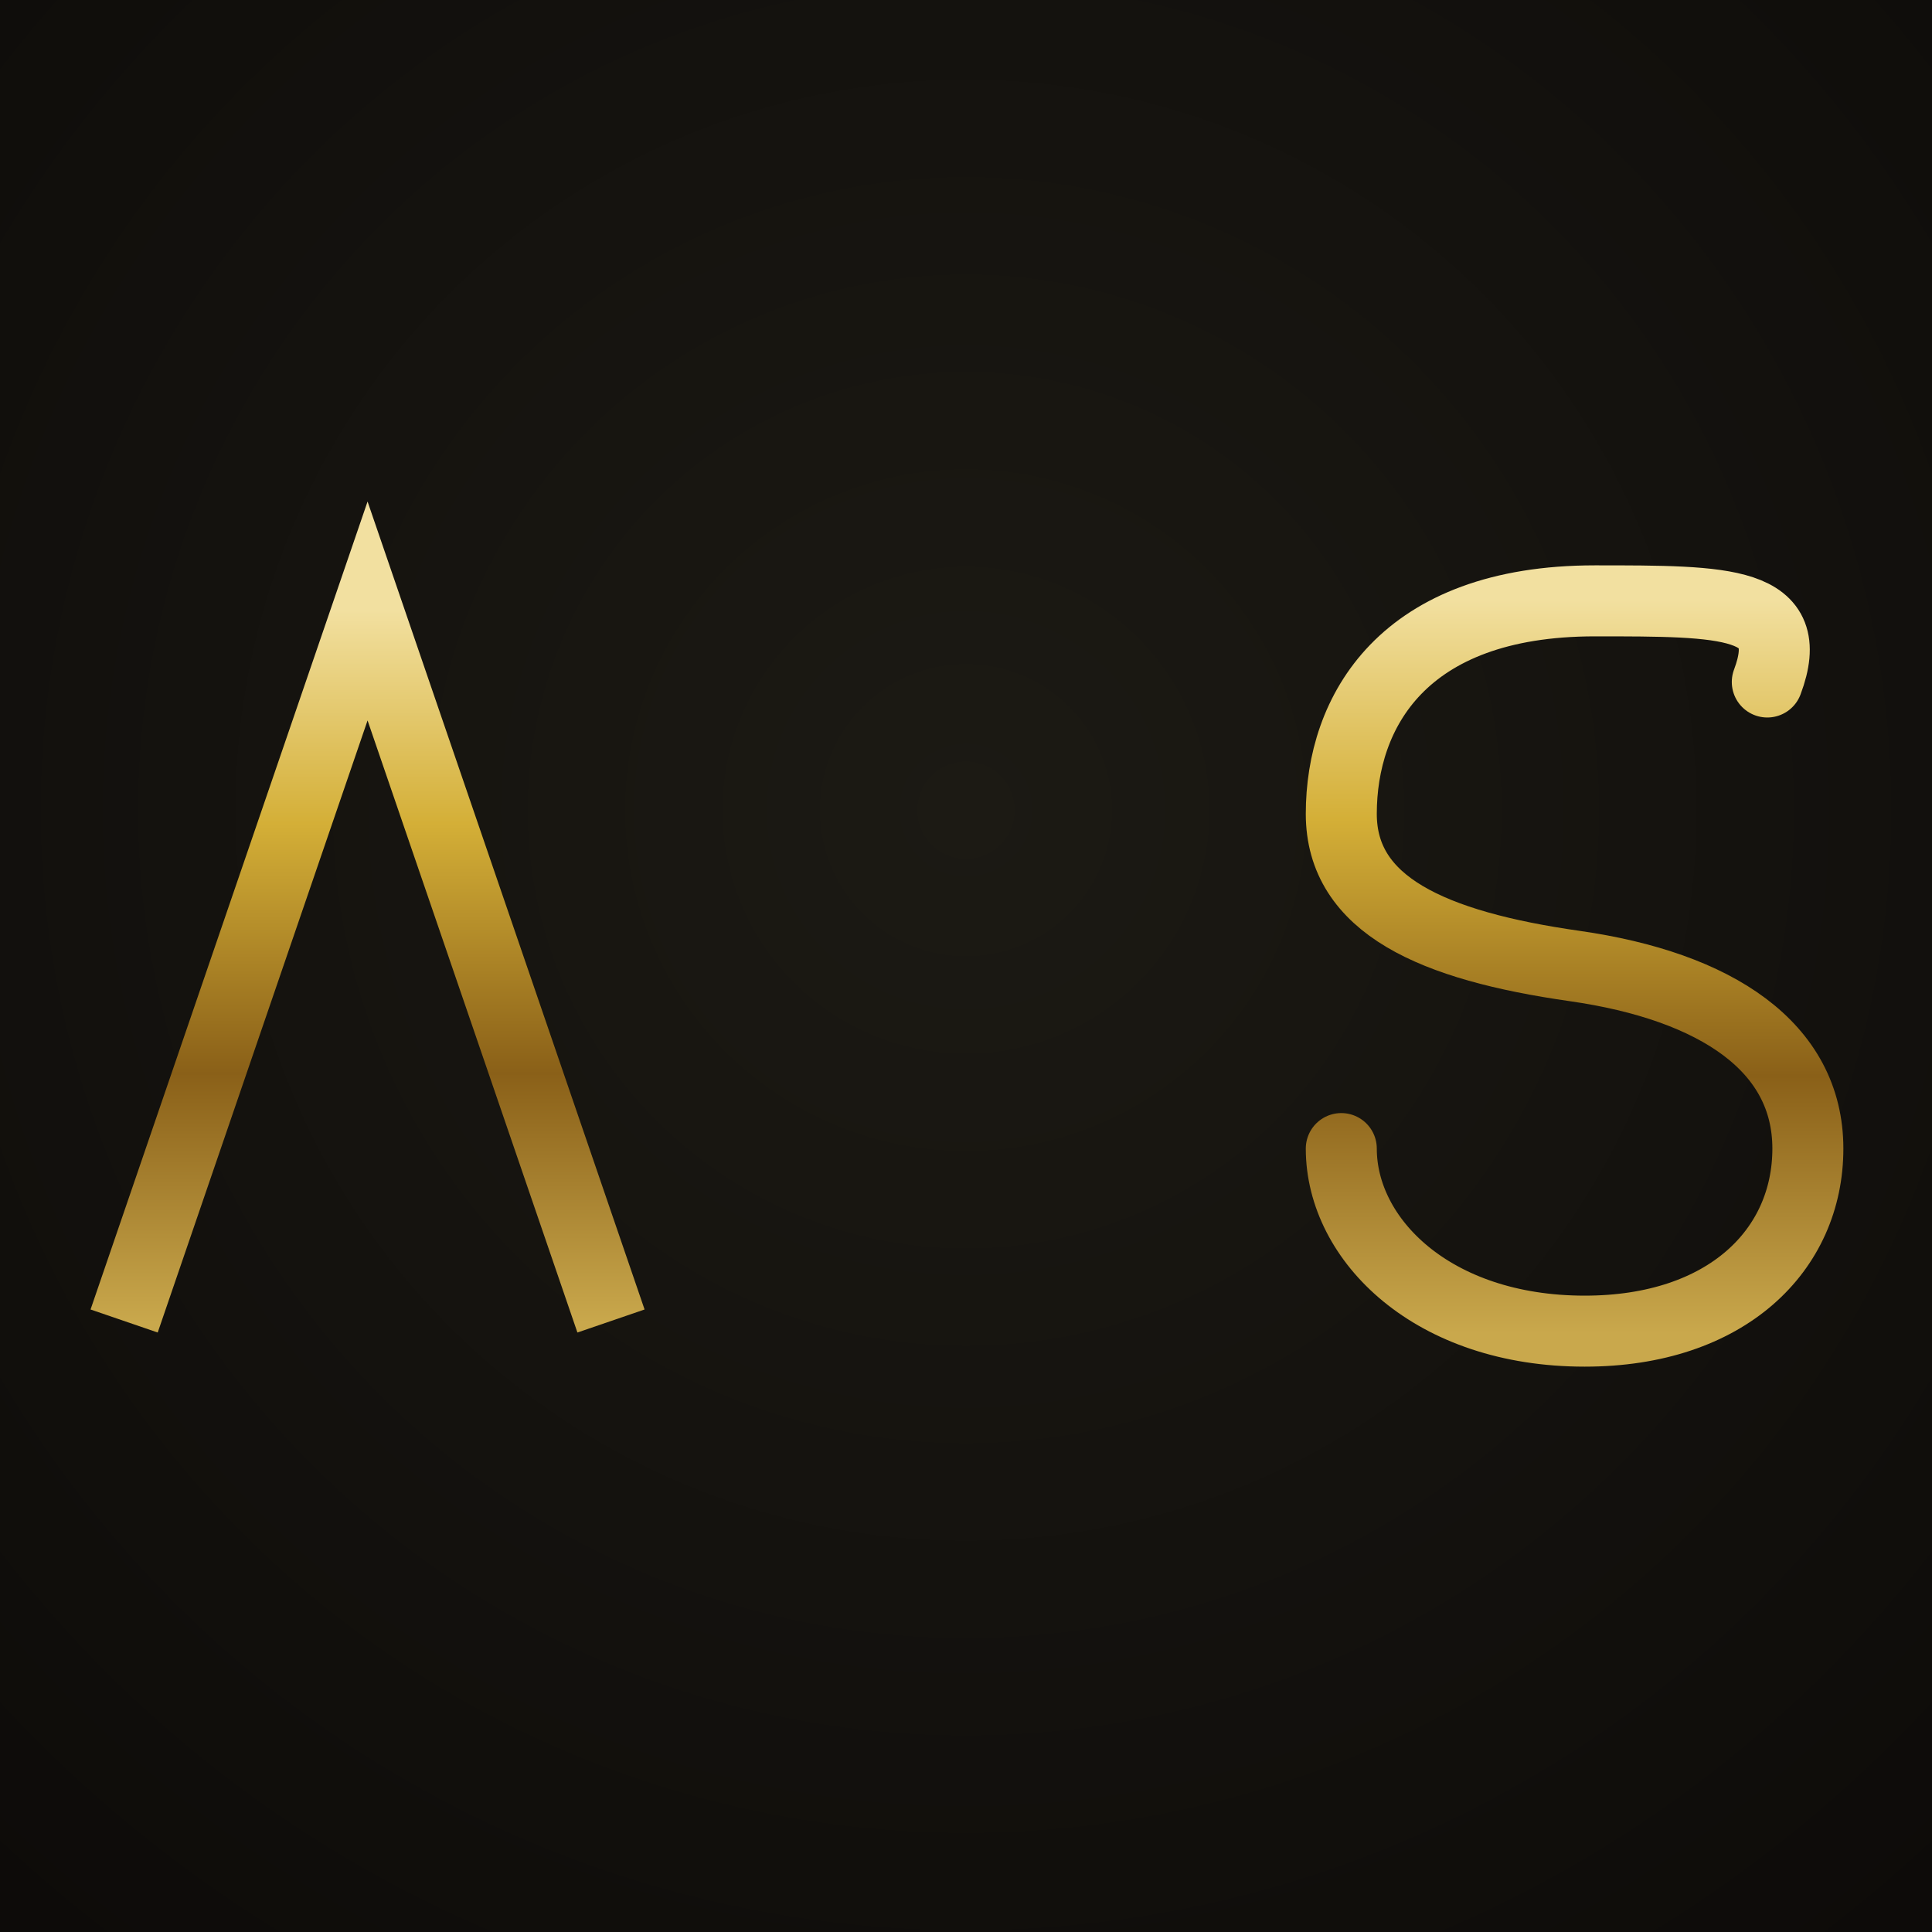
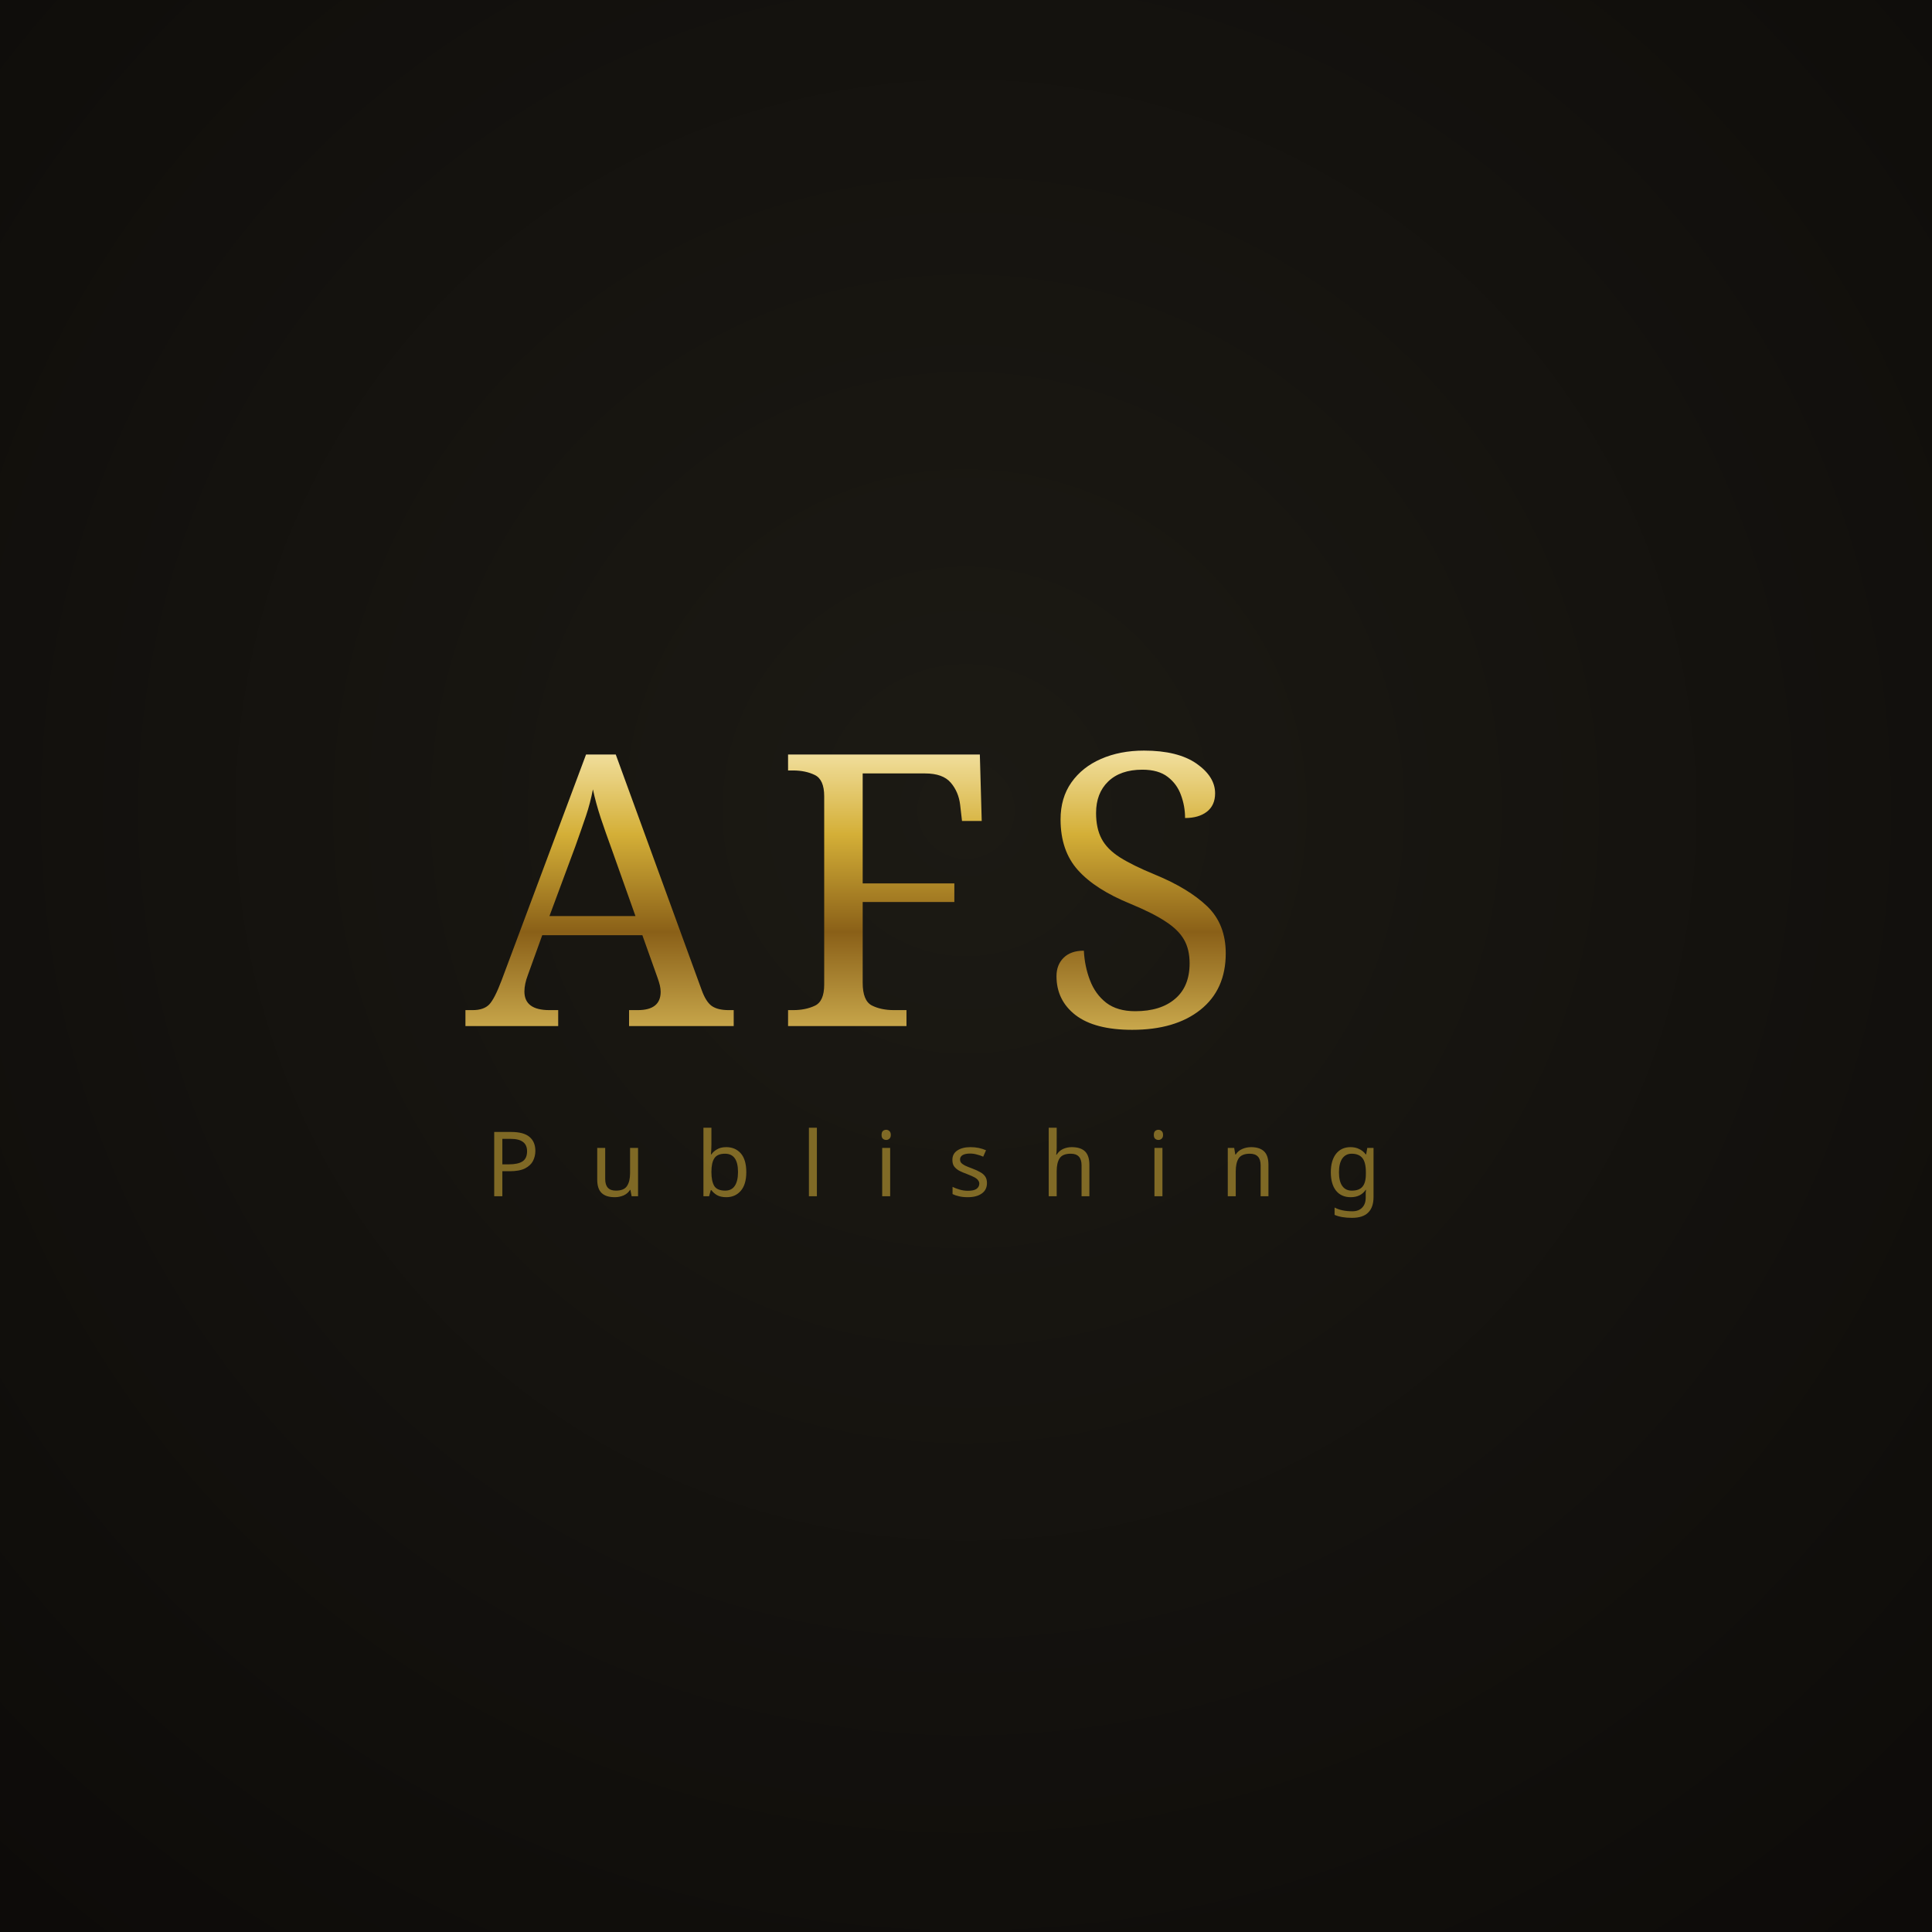
- <svg xmlns="http://www.w3.org/2000/svg" viewBox="0 0 200 200" role="img" aria-label="AFS">
+ <svg xmlns="http://www.w3.org/2000/svg" viewBox="0 0 200 200" role="img" aria-label="AFS Publishing">
  <defs>
    <radialGradient id="bg" cx="50%" cy="42%" r="75%">
      <stop offset="0%" stop-color="#1C1A14" />
      <stop offset="100%" stop-color="#0D0B09" />
    </radialGradient>
    <linearGradient id="gold" x1="0%" y1="0%" x2="0%" y2="100%">
      <stop offset="0%" stop-color="#F2E0A0" />
      <stop offset="30%" stop-color="#D4AF37" />
      <stop offset="65%" stop-color="#8A6018" />
      <stop offset="100%" stop-color="#C9A84C" />
    </linearGradient>
  </defs>
  <rect width="200" height="200" fill="url(#bg)" />
-   <g transform="translate(100,100) scale(1.05) translate(-140,-49)" stroke="url(#gold)" stroke-width="7" fill="none" stroke-linecap="butt" stroke-linejoin="miter">
-     <polyline points="57,84 81,14 105,84" />
-     <line x1="123" y1="14" x2="123" y2="84" />
-     <line x1="123" y1="14" x2="159" y2="14" />
-     <path stroke-linecap="round" d="M 219,21 C 222,13 215,13 202,13 C 183,13 177,24 177,34 C 177,43 186,47 200,49 C 214,51 223,57 223,67 C 223,77 215,85 201,85 C 186,85 177,76 177,67" />
-     <line x1="57" y1="49" x2="223" y2="49" />
-   </g>
+   <svg x="43" y="73" width="114" height="54" viewBox="15 18 110 52" style="clip-path:path('M0 0 H200 V21 H0 Z M0 26 H200 V54 H0 Z')" aria-label="AFS Publishing">
+     <g transform="translate(20,15)">
+       <text font-family="'Cinzel',Georgia,serif" font-weight="400" fill="url(#gold)" font-size="38" letter-spacing="4" x="0" y="35">AFS</text>
+       <text font-family="'Montserrat',system-ui,sans-serif" font-weight="400" fill="rgba(212,175,55,0.55)" font-size="9" letter-spacing="5" x="2" y="52">Publishing</text>
+     </g>
+   </svg>
</svg>
